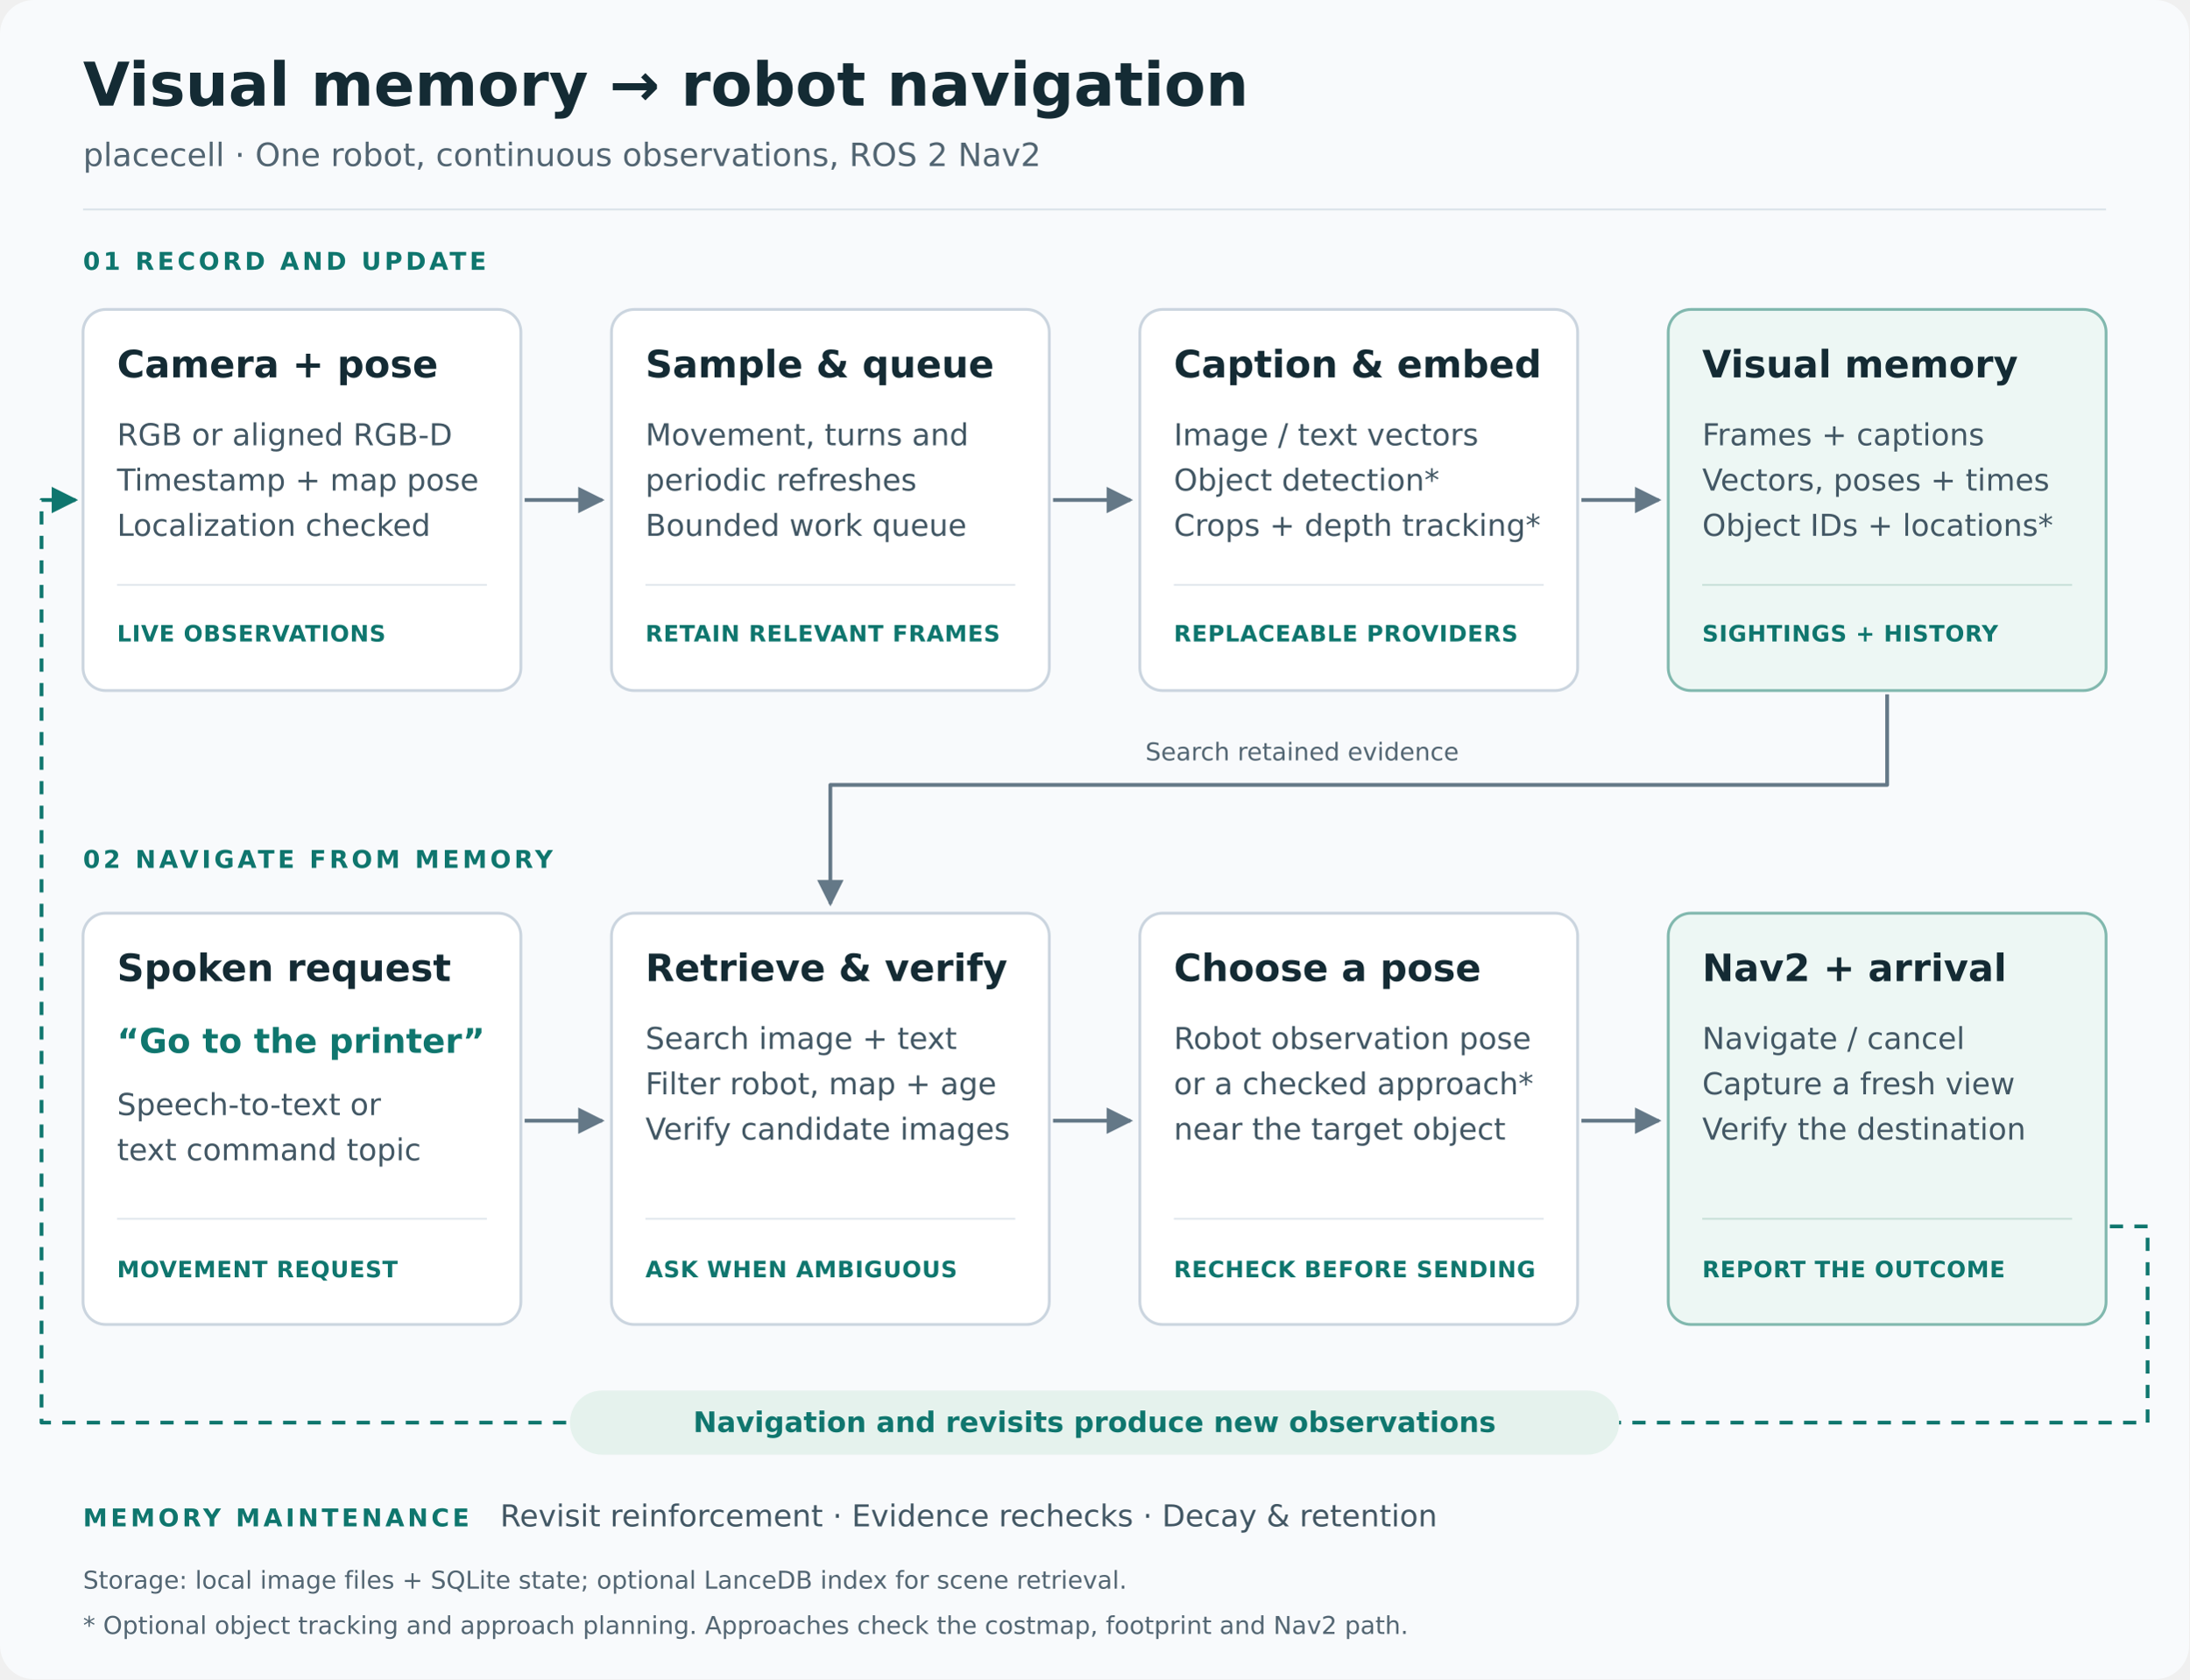
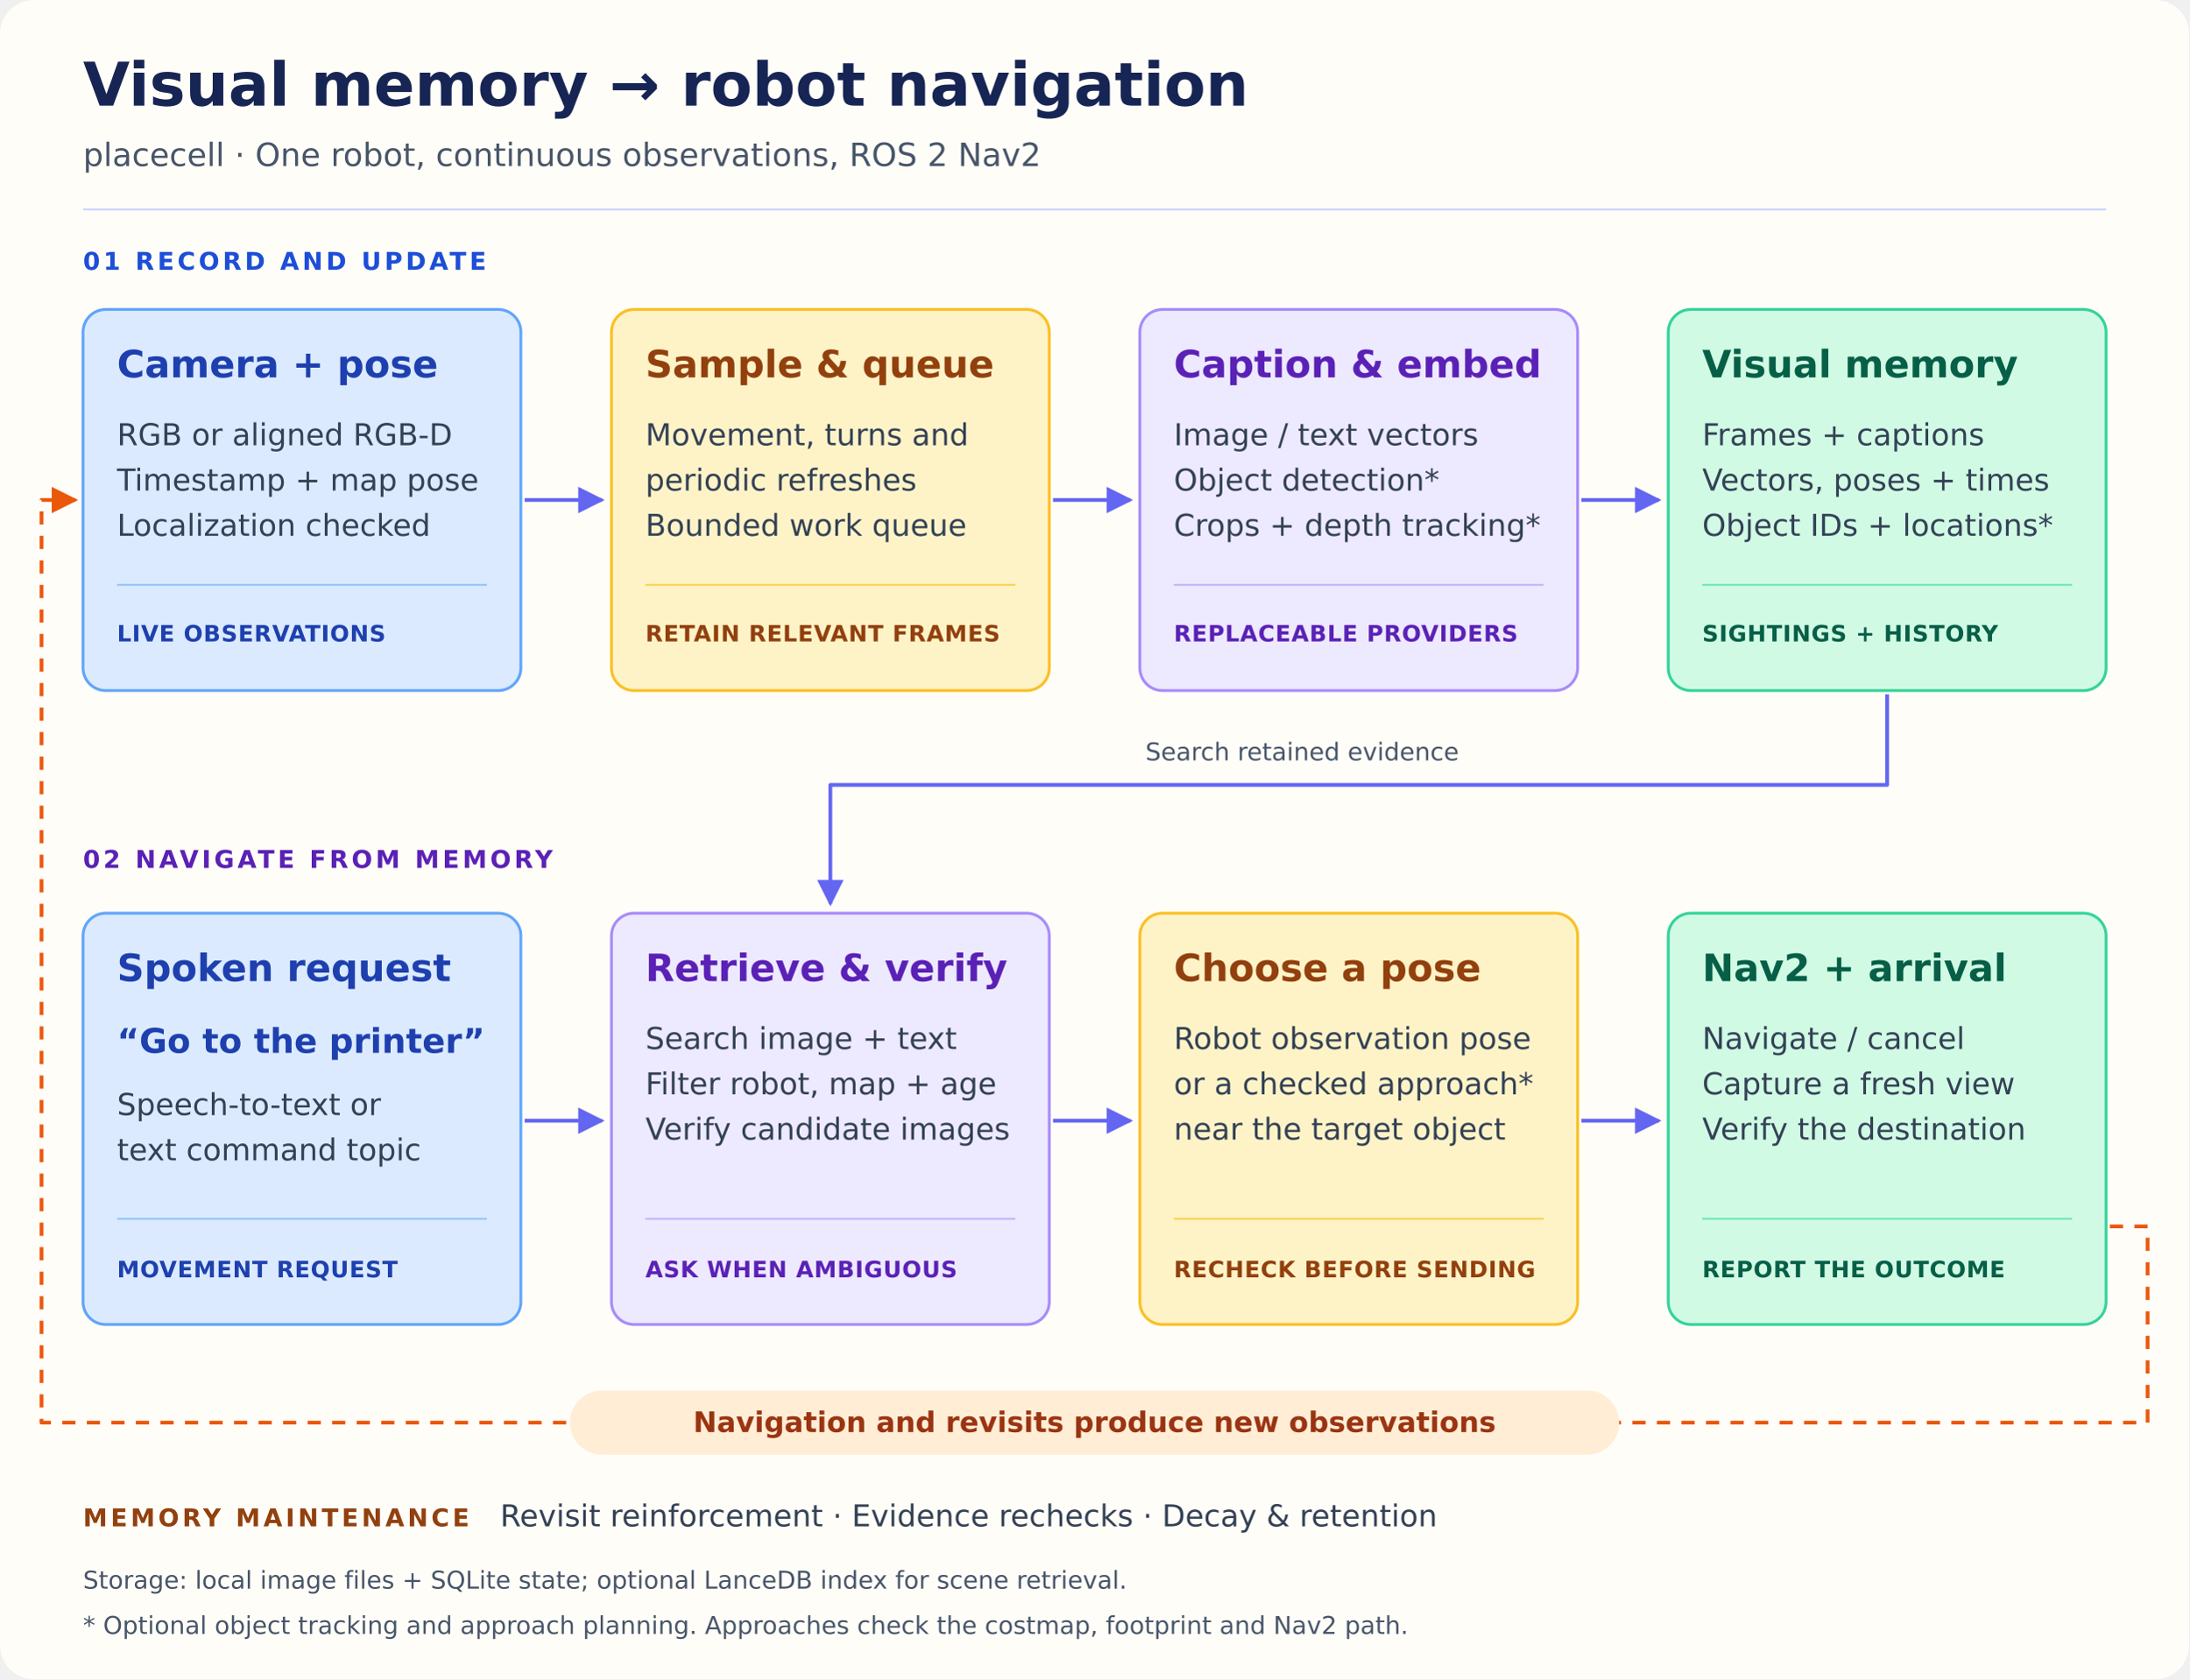
<svg xmlns="http://www.w3.org/2000/svg" width="1160" height="890" viewBox="0 0 1160 890" role="img" aria-labelledby="title description">
  <defs>
    <marker id="arrow" viewBox="0 0 10 10" refX="9" refY="5" markerWidth="7" markerHeight="7" orient="auto-start-reverse">
-       <path d="M 0 0 L 10 5 L 0 10 Z" fill="#647887" />
+       <path d="M 0 0 L 10 5 L 0 10 Z" fill="#6366f1" />
    </marker>
    <marker id="loop-arrow" viewBox="0 0 10 10" refX="9" refY="5" markerWidth="7" markerHeight="7" orient="auto">
-       <path d="M 0 0 L 10 5 L 0 10 Z" fill="#0f766e" />
+       <path d="M 0 0 L 10 5 L 0 10 Z" fill="#ea580c" />
    </marker>
    <style>
      text { font-family: "DejaVu Sans", Arial, sans-serif; }
-       .title { font-size: 32px; font-weight: 700; fill: #142b34; }
-       .subtitle { font-size: 17px; fill: #526572; }
-       .section { font-size: 13px; font-weight: 700; letter-spacing: 1.7px; fill: #0f766e; }
-       .card { fill: #ffffff; stroke: #cbd5df; stroke-width: 1.5; }
-       .accent-card { fill: #edf7f4; stroke: #81b8ae; stroke-width: 1.5; }
-       .heading { font-size: 20px; font-weight: 700; fill: #142b34; }
-       .body { font-size: 16px; fill: #425764; }
-       .small { font-size: 13px; fill: #526572; }
-       .tag { font-size: 12px; font-weight: 700; fill: #0f766e; letter-spacing: .3px; }
-       .wire { fill: none; stroke: #647887; stroke-width: 2; stroke-linejoin: round; marker-end: url(#arrow); }
-       .loop { fill: none; stroke: #0f766e; stroke-width: 2; stroke-dasharray: 7 6; stroke-linejoin: round; marker-end: url(#loop-arrow); }
+       .title { font-size: 32px; font-weight: 700; fill: #172554; }
+       .subtitle { font-size: 17px; fill: #475569; }
+       .section { font-size: 13px; font-weight: 700; letter-spacing: 1.7px; fill: #1d4ed8; }
+       .card { stroke-width: 1.5; }
+       .blue-card { fill: #dbeafe; stroke: #60a5fa; }
+       .amber-card { fill: #fef3c7; stroke: #fbbf24; }
+       .violet-card { fill: #ede9fe; stroke: #a78bfa; }
+       .green-card { fill: #d1fae5; stroke: #34d399; }
+       .heading { font-size: 20px; font-weight: 700; }
+       .body { font-size: 16px; fill: #334155; }
+       .small { font-size: 13px; fill: #475569; }
+       .tag { font-size: 12px; font-weight: 700; letter-spacing: .3px; }
+       .blue-text { fill: #1e40af; }
+       .amber-text { fill: #92400e; }
+       .violet-text { fill: #5b21b6; }
+       .green-text { fill: #065f46; }
+       .wire { fill: none; stroke: #6366f1; stroke-width: 2; stroke-linejoin: round; marker-end: url(#arrow); }
+       .loop { fill: none; stroke: #ea580c; stroke-width: 2; stroke-dasharray: 7 6; stroke-linejoin: round; marker-end: url(#loop-arrow); }
    </style>
  </defs>
-   <rect width="1160" height="890" rx="18" fill="#f8fafc" />
+   <rect width="1160" height="890" rx="18" fill="#fffdf8" />
  <text class="title" x="44" y="56">Visual memory → robot navigation</text>
  <text class="subtitle" x="44" y="88">placecell · One robot, continuous observations, ROS 2 Nav2</text>
-   <path d="M 44 111 H 1116" stroke="#dbe3e9" stroke-width="1" />
+   <path d="M 44 111 H 1116" stroke="#c7d2fe" stroke-width="1" />
  <text class="section" x="44" y="143">01  RECORD AND UPDATE</text>
-   <rect class="card" x="44" y="164" width="232" height="202" rx="12" />
-   <text class="heading" x="62" y="200">Camera + pose</text>
+   <rect class="card blue-card" x="44" y="164" width="232" height="202" rx="12" />
+   <text class="heading blue-text" x="62" y="200">Camera + pose</text>
  <text class="body" x="62" y="236">RGB or aligned RGB-D</text>
  <text class="body" x="62" y="260">Timestamp + map pose</text>
  <text class="body" x="62" y="284">Localization checked</text>
-   <path d="M 62 310 H 258" stroke="#e2e8ee" />
-   <text class="tag" x="62" y="340">LIVE OBSERVATIONS</text>
+   <path d="M 62 310 H 258" stroke="#93c5fd" />
+   <text class="tag blue-text" x="62" y="340">LIVE OBSERVATIONS</text>
  <path class="wire" d="M 278 265 H 319" />
-   <rect class="card" x="324" y="164" width="232" height="202" rx="12" />
-   <text class="heading" x="342" y="200">Sample &amp; queue</text>
+   <rect class="card amber-card" x="324" y="164" width="232" height="202" rx="12" />
+   <text class="heading amber-text" x="342" y="200">Sample &amp; queue</text>
  <text class="body" x="342" y="236">Movement, turns and</text>
  <text class="body" x="342" y="260">periodic refreshes</text>
  <text class="body" x="342" y="284">Bounded work queue</text>
-   <path d="M 342 310 H 538" stroke="#e2e8ee" />
-   <text class="tag" x="342" y="340">RETAIN RELEVANT FRAMES</text>
+   <path d="M 342 310 H 538" stroke="#fcd34d" />
+   <text class="tag amber-text" x="342" y="340">RETAIN RELEVANT FRAMES</text>
  <path class="wire" d="M 558 265 H 599" />
-   <rect class="card" x="604" y="164" width="232" height="202" rx="12" />
-   <text class="heading" x="622" y="200">Caption &amp; embed</text>
+   <rect class="card violet-card" x="604" y="164" width="232" height="202" rx="12" />
+   <text class="heading violet-text" x="622" y="200">Caption &amp; embed</text>
  <text class="body" x="622" y="236">Image / text vectors</text>
  <text class="body" x="622" y="260">Object detection*</text>
  <text class="body" x="622" y="284">Crops + depth tracking*</text>
-   <path d="M 622 310 H 818" stroke="#e2e8ee" />
-   <text class="tag" x="622" y="340">REPLACEABLE PROVIDERS</text>
+   <path d="M 622 310 H 818" stroke="#c4b5fd" />
+   <text class="tag violet-text" x="622" y="340">REPLACEABLE PROVIDERS</text>
  <path class="wire" d="M 838 265 H 879" />
-   <rect class="accent-card" x="884" y="164" width="232" height="202" rx="12" />
-   <text class="heading" x="902" y="200">Visual memory</text>
+   <rect class="card green-card" x="884" y="164" width="232" height="202" rx="12" />
+   <text class="heading green-text" x="902" y="200">Visual memory</text>
  <text class="body" x="902" y="236">Frames + captions</text>
  <text class="body" x="902" y="260">Vectors, poses + times</text>
  <text class="body" x="902" y="284">Object IDs + locations*</text>
-   <path d="M 902 310 H 1098" stroke="#c9e1d9" />
-   <text class="tag" x="902" y="340">SIGHTINGS + HISTORY</text>
+   <path d="M 902 310 H 1098" stroke="#6ee7b7" />
+   <text class="tag green-text" x="902" y="340">SIGHTINGS + HISTORY</text>
  <path class="wire" d="M 1000 368 V 416 H 440 V 479" />
  <text class="small" x="690" y="403" text-anchor="middle">Search retained evidence</text>
-   <text class="section" x="44" y="460">02  NAVIGATE FROM MEMORY</text>
-   <rect class="card" x="44" y="484" width="232" height="218" rx="12" />
-   <text class="heading" x="62" y="520">Spoken request</text>
-   <text x="62" y="558" font-size="18" font-weight="700" fill="#0f766e">“Go to the printer”</text>
+   <text class="section violet-text" x="44" y="460">02  NAVIGATE FROM MEMORY</text>
+   <rect class="card blue-card" x="44" y="484" width="232" height="218" rx="12" />
+   <text class="heading blue-text" x="62" y="520">Spoken request</text>
+   <text x="62" y="558" font-size="18" font-weight="700" fill="#1e40af">“Go to the printer”</text>
  <text class="body" x="62" y="591">Speech-to-text or</text>
  <text class="body" x="62" y="615">text command topic</text>
-   <path d="M 62 646 H 258" stroke="#e2e8ee" />
-   <text class="tag" x="62" y="677">MOVEMENT REQUEST</text>
+   <path d="M 62 646 H 258" stroke="#93c5fd" />
+   <text class="tag blue-text" x="62" y="677">MOVEMENT REQUEST</text>
  <path class="wire" d="M 278 594 H 319" />
-   <rect class="card" x="324" y="484" width="232" height="218" rx="12" />
-   <text class="heading" x="342" y="520">Retrieve &amp; verify</text>
+   <rect class="card violet-card" x="324" y="484" width="232" height="218" rx="12" />
+   <text class="heading violet-text" x="342" y="520">Retrieve &amp; verify</text>
  <text class="body" x="342" y="556">Search image + text</text>
  <text class="body" x="342" y="580">Filter robot, map + age</text>
  <text class="body" x="342" y="604">Verify candidate images</text>
-   <path d="M 342 646 H 538" stroke="#e2e8ee" />
-   <text class="tag" x="342" y="677">ASK WHEN AMBIGUOUS</text>
+   <path d="M 342 646 H 538" stroke="#c4b5fd" />
+   <text class="tag violet-text" x="342" y="677">ASK WHEN AMBIGUOUS</text>
  <path class="wire" d="M 558 594 H 599" />
-   <rect class="card" x="604" y="484" width="232" height="218" rx="12" />
-   <text class="heading" x="622" y="520">Choose a pose</text>
+   <rect class="card amber-card" x="604" y="484" width="232" height="218" rx="12" />
+   <text class="heading amber-text" x="622" y="520">Choose a pose</text>
  <text class="body" x="622" y="556">Robot observation pose</text>
  <text class="body" x="622" y="580">or a checked approach*</text>
  <text class="body" x="622" y="604">near the target object</text>
-   <path d="M 622 646 H 818" stroke="#e2e8ee" />
-   <text class="tag" x="622" y="677">RECHECK BEFORE SENDING</text>
+   <path d="M 622 646 H 818" stroke="#fcd34d" />
+   <text class="tag amber-text" x="622" y="677">RECHECK BEFORE SENDING</text>
  <path class="wire" d="M 838 594 H 879" />
-   <rect class="accent-card" x="884" y="484" width="232" height="218" rx="12" />
-   <text class="heading" x="902" y="520">Nav2 + arrival</text>
+   <rect class="card green-card" x="884" y="484" width="232" height="218" rx="12" />
+   <text class="heading green-text" x="902" y="520">Nav2 + arrival</text>
  <text class="body" x="902" y="556">Navigate / cancel</text>
  <text class="body" x="902" y="580">Capture a fresh view</text>
  <text class="body" x="902" y="604">Verify the destination</text>
-   <path d="M 902 646 H 1098" stroke="#c9e1d9" />
-   <text class="tag" x="902" y="677">REPORT THE OUTCOME</text>
+   <path d="M 902 646 H 1098" stroke="#6ee7b7" />
+   <text class="tag green-text" x="902" y="677">REPORT THE OUTCOME</text>
  <path class="loop" d="M 1118 650 H 1138 V 754 H 22 V 265 H 40" />
-   <rect x="302" y="737" width="556" height="34" rx="17" fill="#e5f2ed" />
-   <text x="580" y="759" text-anchor="middle" font-size="15" font-weight="700" fill="#0f766e">Navigation and revisits produce new observations</text>
-   <text class="section" x="44" y="809">MEMORY MAINTENANCE</text>
+   <rect x="302" y="737" width="556" height="34" rx="17" fill="#ffedd5" />
+   <text x="580" y="759" text-anchor="middle" font-size="15" font-weight="700" fill="#9a3412">Navigation and revisits produce new observations</text>
+   <text class="section amber-text" x="44" y="809">MEMORY MAINTENANCE</text>
  <text class="body" x="265" y="809">Revisit reinforcement · Evidence rechecks · Decay &amp; retention</text>
  <text class="small" x="44" y="842">Storage: local image files + SQLite state; optional LanceDB index for scene retrieval.</text>
  <text class="small" x="44" y="866">* Optional object tracking and approach planning. Approaches check the costmap, footprint and Nav2 path.</text>
</svg>
